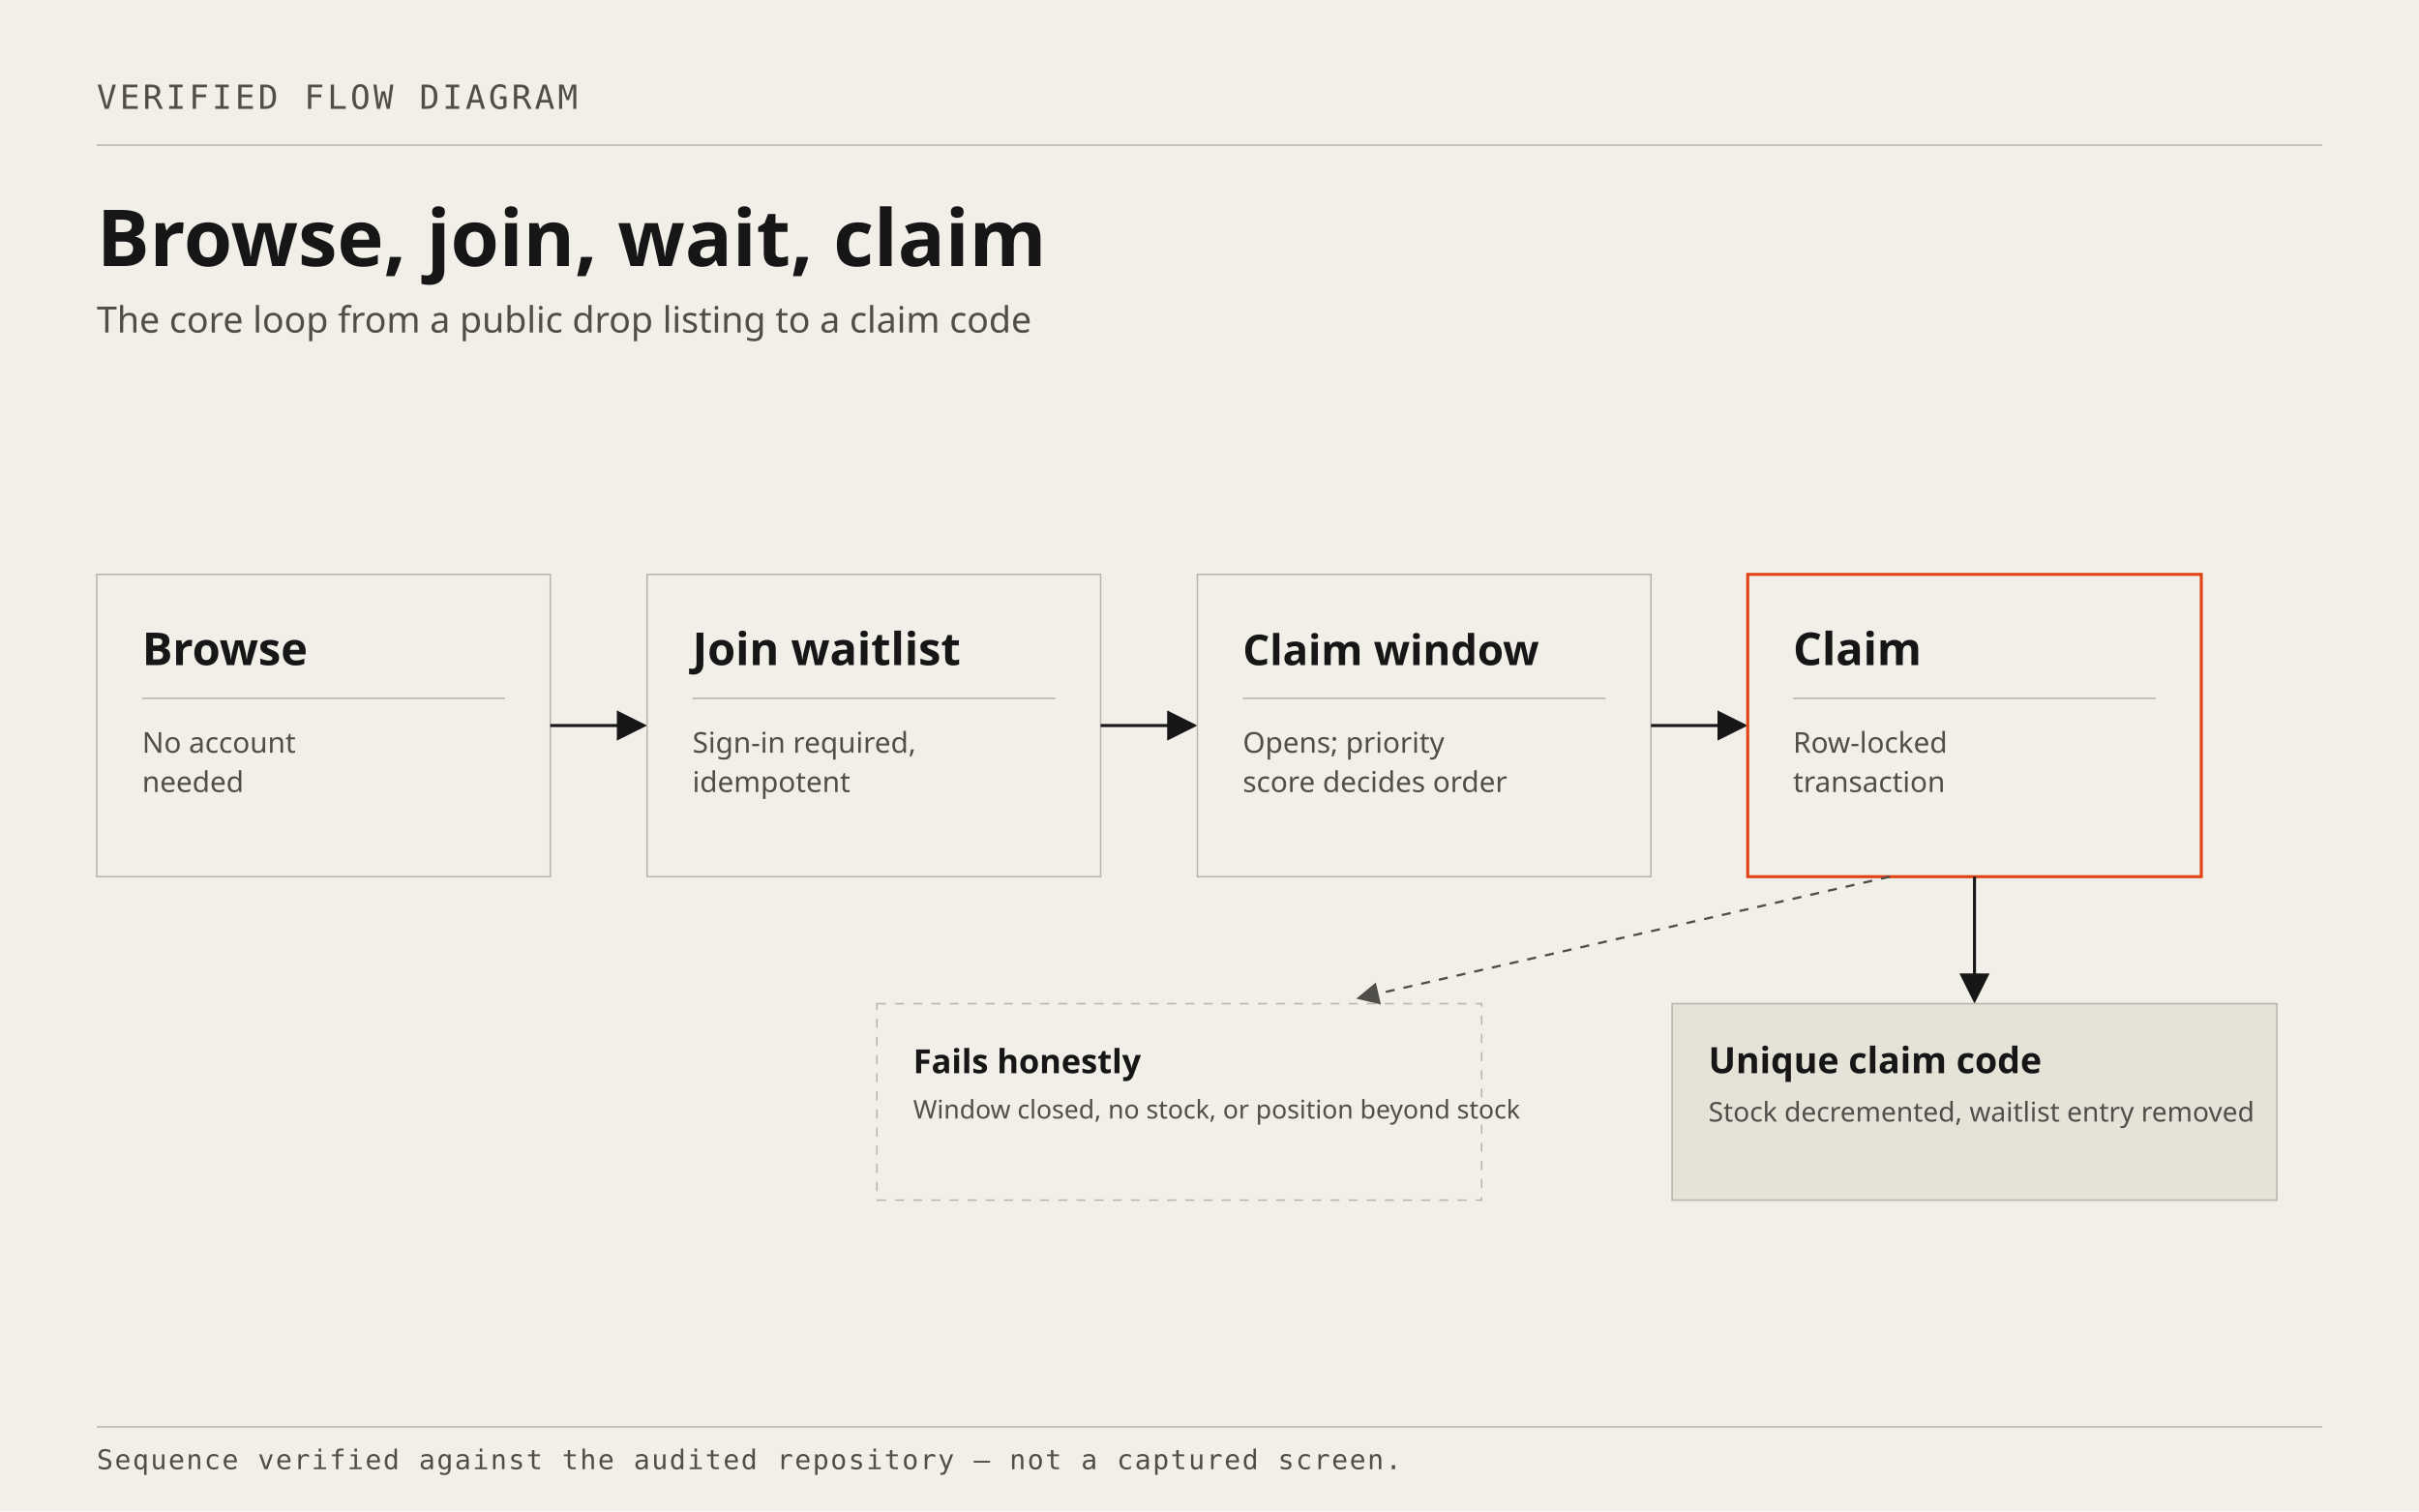
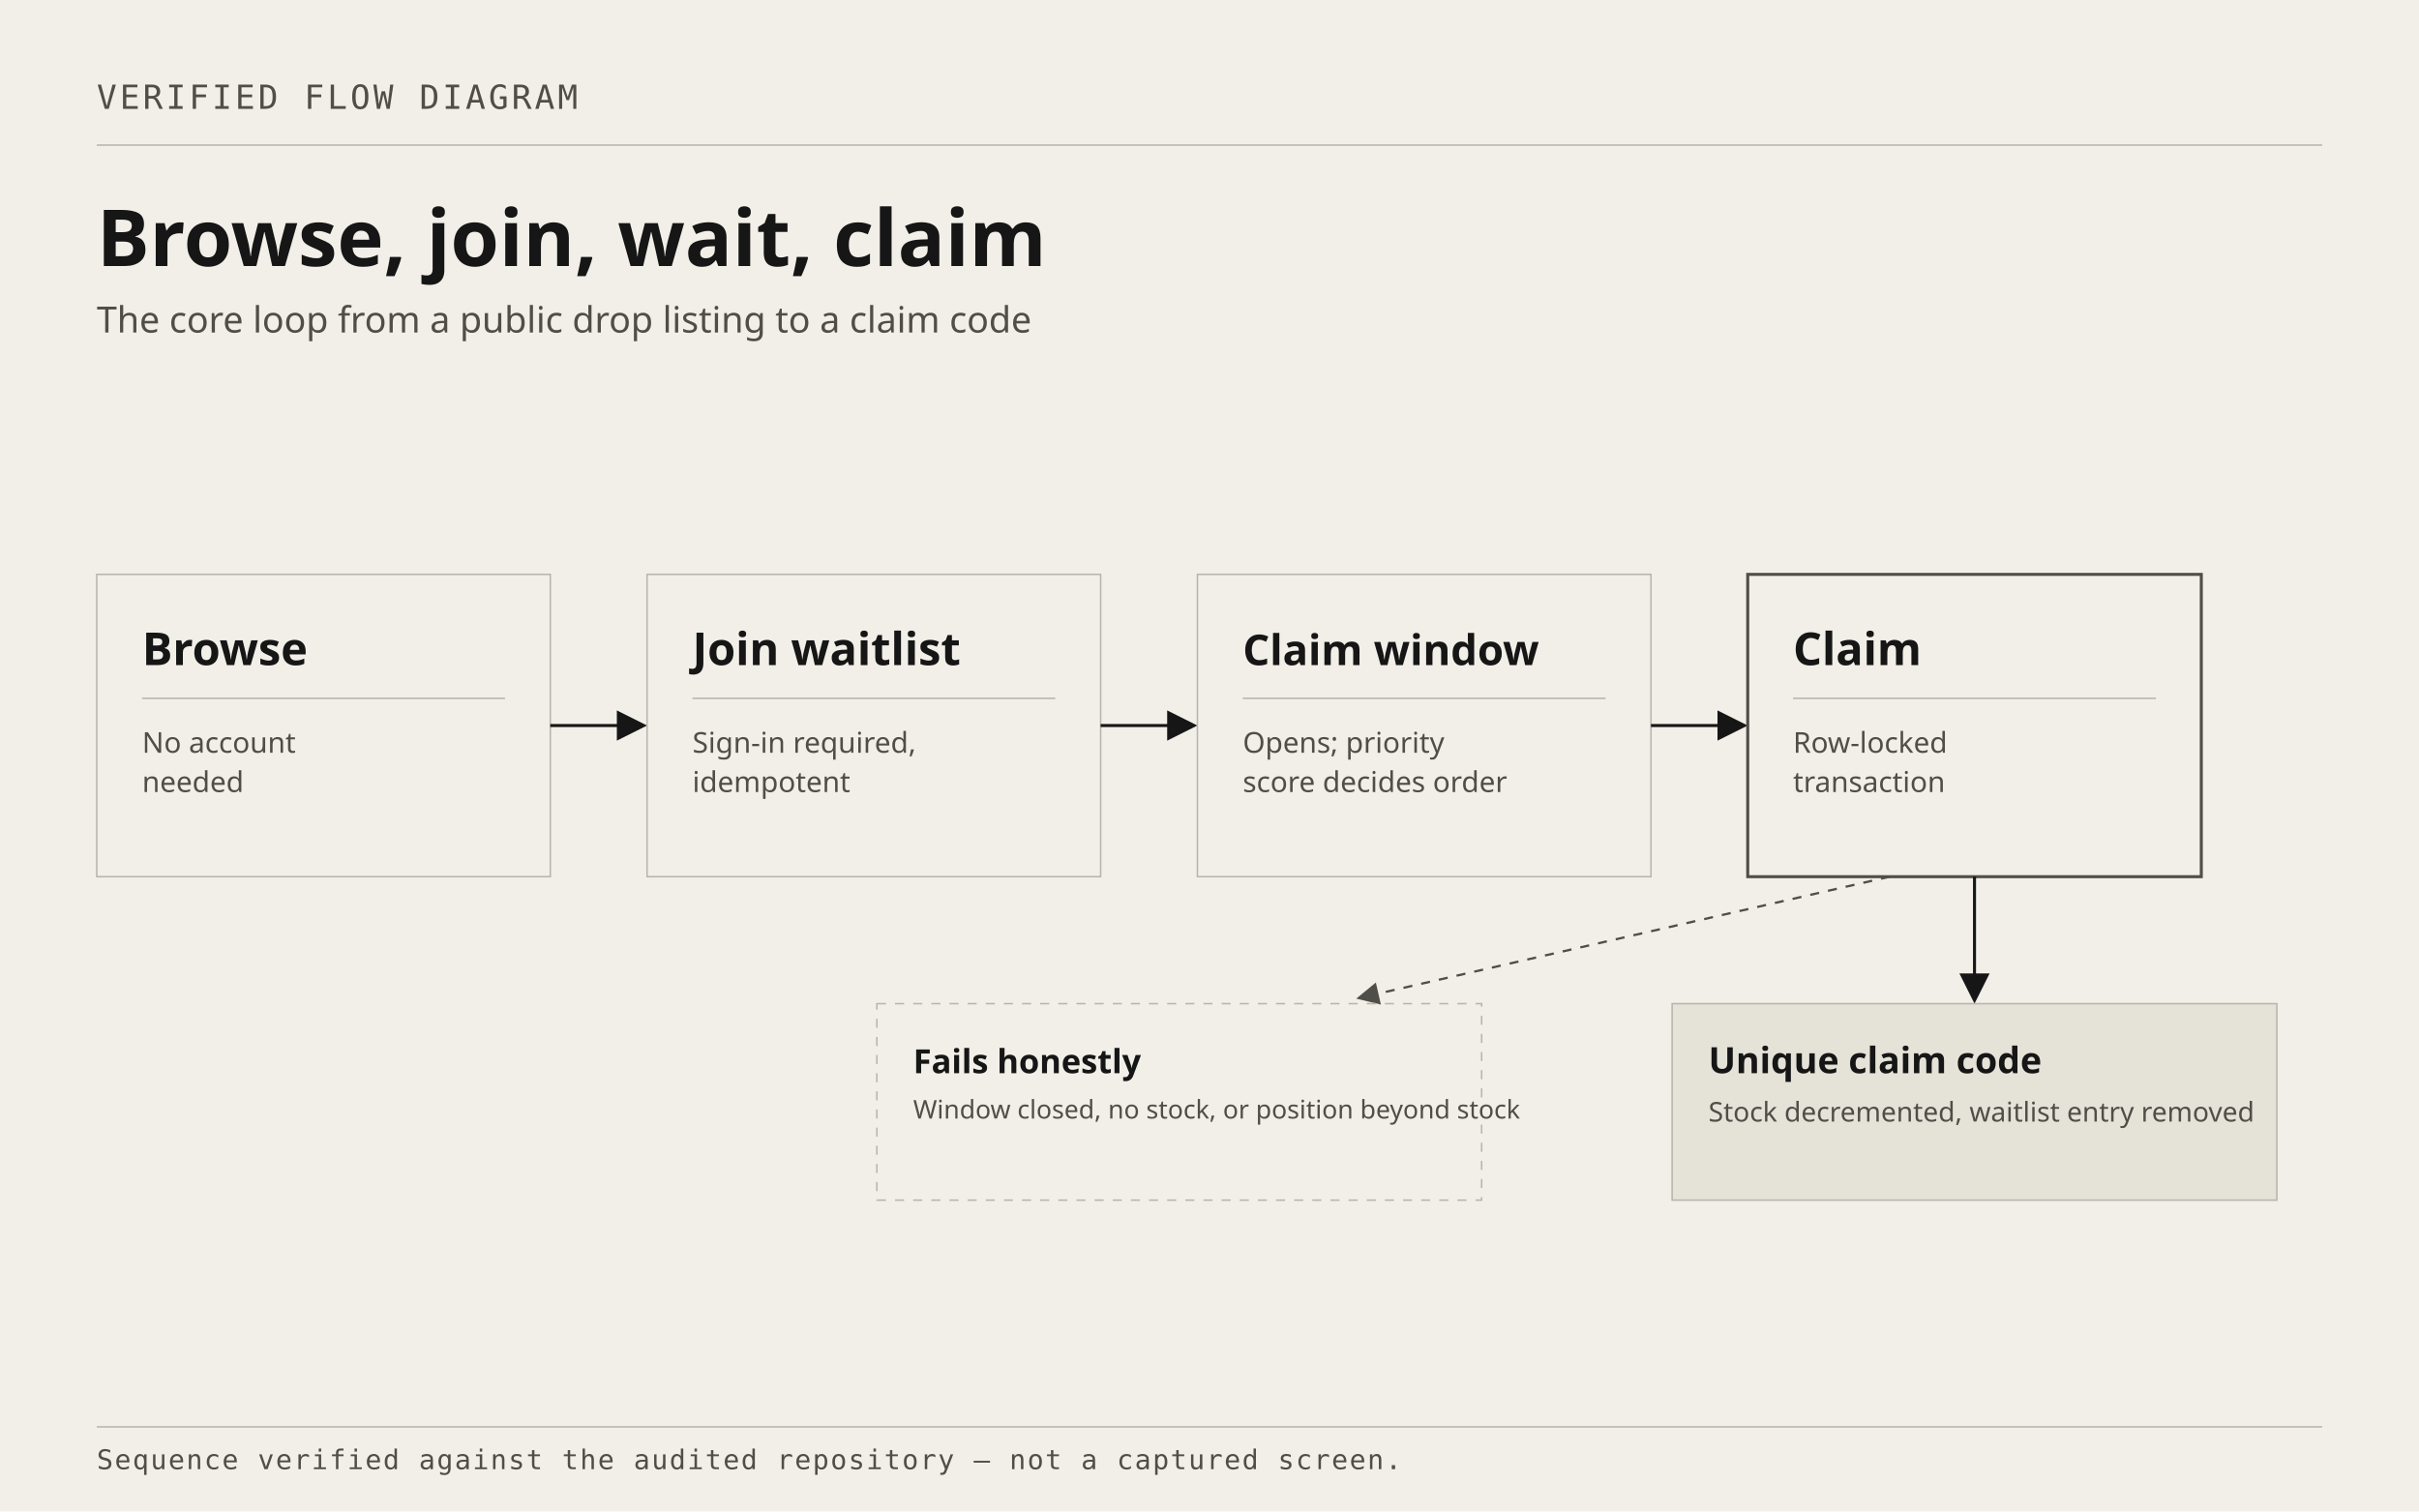
<svg xmlns="http://www.w3.org/2000/svg" width="1600" height="1000" viewBox="0 0 1600 1000" role="img" aria-labelledby="cfd-title cfd-desc">
  <rect width="1600" height="1000" fill="#f1efe8" />
  <text x="64" y="72" font-family="ui-monospace, 'IBM Plex Mono', monospace" font-size="22" letter-spacing="2" fill="#504e48">VERIFIED FLOW DIAGRAM</text>
  <line x1="64" y1="96" x2="1536" y2="96" stroke="#b8b5ac" stroke-width="1" />
  <text x="64" y="176" font-family="ui-sans-serif, 'Archivo', system-ui, sans-serif" font-size="52" font-weight="600" fill="#161616">Browse, join, wait, claim</text>
  <text x="64" y="220" font-family="ui-sans-serif, 'Archivo', system-ui, sans-serif" font-size="24" fill="#504e48">The core loop from a public drop listing to a claim code</text>
  <g>
    <rect x="64" y="380" width="300" height="200" fill="none" stroke="#b8b5ac" stroke-width="1" />
    <text x="94" y="440" font-family="ui-sans-serif, 'Archivo', system-ui, sans-serif" font-size="30" font-weight="600" fill="#161616">Browse</text>
    <line x1="94" y1="462" x2="334" y2="462" stroke="#b8b5ac" stroke-width="1" />
    <text x="94" y="498" font-family="ui-sans-serif, 'Archivo', system-ui, sans-serif" font-size="19" fill="#504e48">
      <tspan x="94" dy="0">No account</tspan>
      <tspan x="94" dy="26">needed</tspan>
    </text>
  </g>
  <path d="M 364 480 L 424 480" stroke="#161616" stroke-width="2" fill="none" marker-end="url(#ah)" />
  <g>
    <rect x="428" y="380" width="300" height="200" fill="none" stroke="#b8b5ac" stroke-width="1" />
    <text x="458" y="440" font-family="ui-sans-serif, 'Archivo', system-ui, sans-serif" font-size="30" font-weight="600" fill="#161616">Join waitlist</text>
    <line x1="458" y1="462" x2="698" y2="462" stroke="#b8b5ac" stroke-width="1" />
    <text x="458" y="498" font-family="ui-sans-serif, 'Archivo', system-ui, sans-serif" font-size="19" fill="#504e48">
      <tspan x="458" dy="0">Sign-in required,</tspan>
      <tspan x="458" dy="26">idempotent</tspan>
    </text>
  </g>
  <path d="M 728 480 L 788 480" stroke="#161616" stroke-width="2" fill="none" marker-end="url(#ah)" />
  <g>
    <rect x="792" y="380" width="300" height="200" fill="none" stroke="#b8b5ac" stroke-width="1" />
    <text x="822" y="440" font-family="ui-sans-serif, 'Archivo', system-ui, sans-serif" font-size="28" font-weight="600" fill="#161616">Claim window</text>
    <line x1="822" y1="462" x2="1062" y2="462" stroke="#b8b5ac" stroke-width="1" />
    <text x="822" y="498" font-family="ui-sans-serif, 'Archivo', system-ui, sans-serif" font-size="19" fill="#504e48">
      <tspan x="822" dy="0">Opens; priority</tspan>
      <tspan x="822" dy="26">score decides order</tspan>
    </text>
  </g>
  <path d="M 1092 480 L 1152 480" stroke="#161616" stroke-width="2" fill="none" marker-end="url(#ah)" />
  <g>
-     <rect x="1156" y="380" width="300" height="200" fill="none" stroke="#e04413" stroke-width="2" />
+     <rect x="1156" y="380" width="300" height="200" fill="none" stroke="#504e48" stroke-width="2" />
    <text x="1186" y="440" font-family="ui-sans-serif, 'Archivo', system-ui, sans-serif" font-size="30" font-weight="600" fill="#161616">Claim</text>
    <line x1="1186" y1="462" x2="1426" y2="462" stroke="#b8b5ac" stroke-width="1" />
    <text x="1186" y="498" font-family="ui-sans-serif, 'Archivo', system-ui, sans-serif" font-size="19" fill="#504e48">
      <tspan x="1186" dy="0">Row-locked</tspan>
      <tspan x="1186" dy="26">transaction</tspan>
    </text>
  </g>
  <path d="M 1306 580 L 1306 660" stroke="#161616" stroke-width="2" fill="none" marker-end="url(#ah)" />
  <g>
    <rect x="1106" y="664" width="400" height="130" fill="#e5e2d8" stroke="#b8b5ac" stroke-width="1" />
    <text x="1130" y="710" font-family="ui-sans-serif, 'Archivo', system-ui, sans-serif" font-size="24" font-weight="600" fill="#161616">Unique claim code</text>
    <text x="1130" y="742" font-family="ui-sans-serif, 'Archivo', system-ui, sans-serif" font-size="18" fill="#504e48">Stock decremented, waitlist entry removed</text>
  </g>
  <path d="M 1250 580 L 900 660" stroke="#504e48" stroke-width="1.5" stroke-dasharray="6 6" fill="none" marker-end="url(#ah-muted)" />
  <g>
    <rect x="580" y="664" width="400" height="130" fill="none" stroke="#b8b5ac" stroke-width="1" stroke-dasharray="6 6" />
    <text x="604" y="710" font-family="ui-sans-serif, 'Archivo', system-ui, sans-serif" font-size="22" font-weight="600" fill="#161616">Fails honestly</text>
    <text x="604" y="740" font-family="ui-sans-serif, 'Archivo', system-ui, sans-serif" font-size="17" fill="#504e48">Window closed, no stock, or position beyond stock</text>
  </g>
  <defs>
    <marker id="ah" markerWidth="10" markerHeight="10" refX="8" refY="5" orient="auto">
      <path d="M 0 0 L 10 5 L 0 10 z" fill="#161616" />
    </marker>
    <marker id="ah-muted" markerWidth="10" markerHeight="10" refX="8" refY="5" orient="auto">
      <path d="M 0 0 L 10 5 L 0 10 z" fill="#504e48" />
    </marker>
  </defs>
  <line x1="64" y1="944" x2="1536" y2="944" stroke="#b8b5ac" stroke-width="1" />
  <text x="64" y="972" font-family="ui-monospace, 'IBM Plex Mono', monospace" font-size="18" letter-spacing="1" fill="#504e48">Sequence verified against the audited repository — not a captured screen.</text>
</svg>
